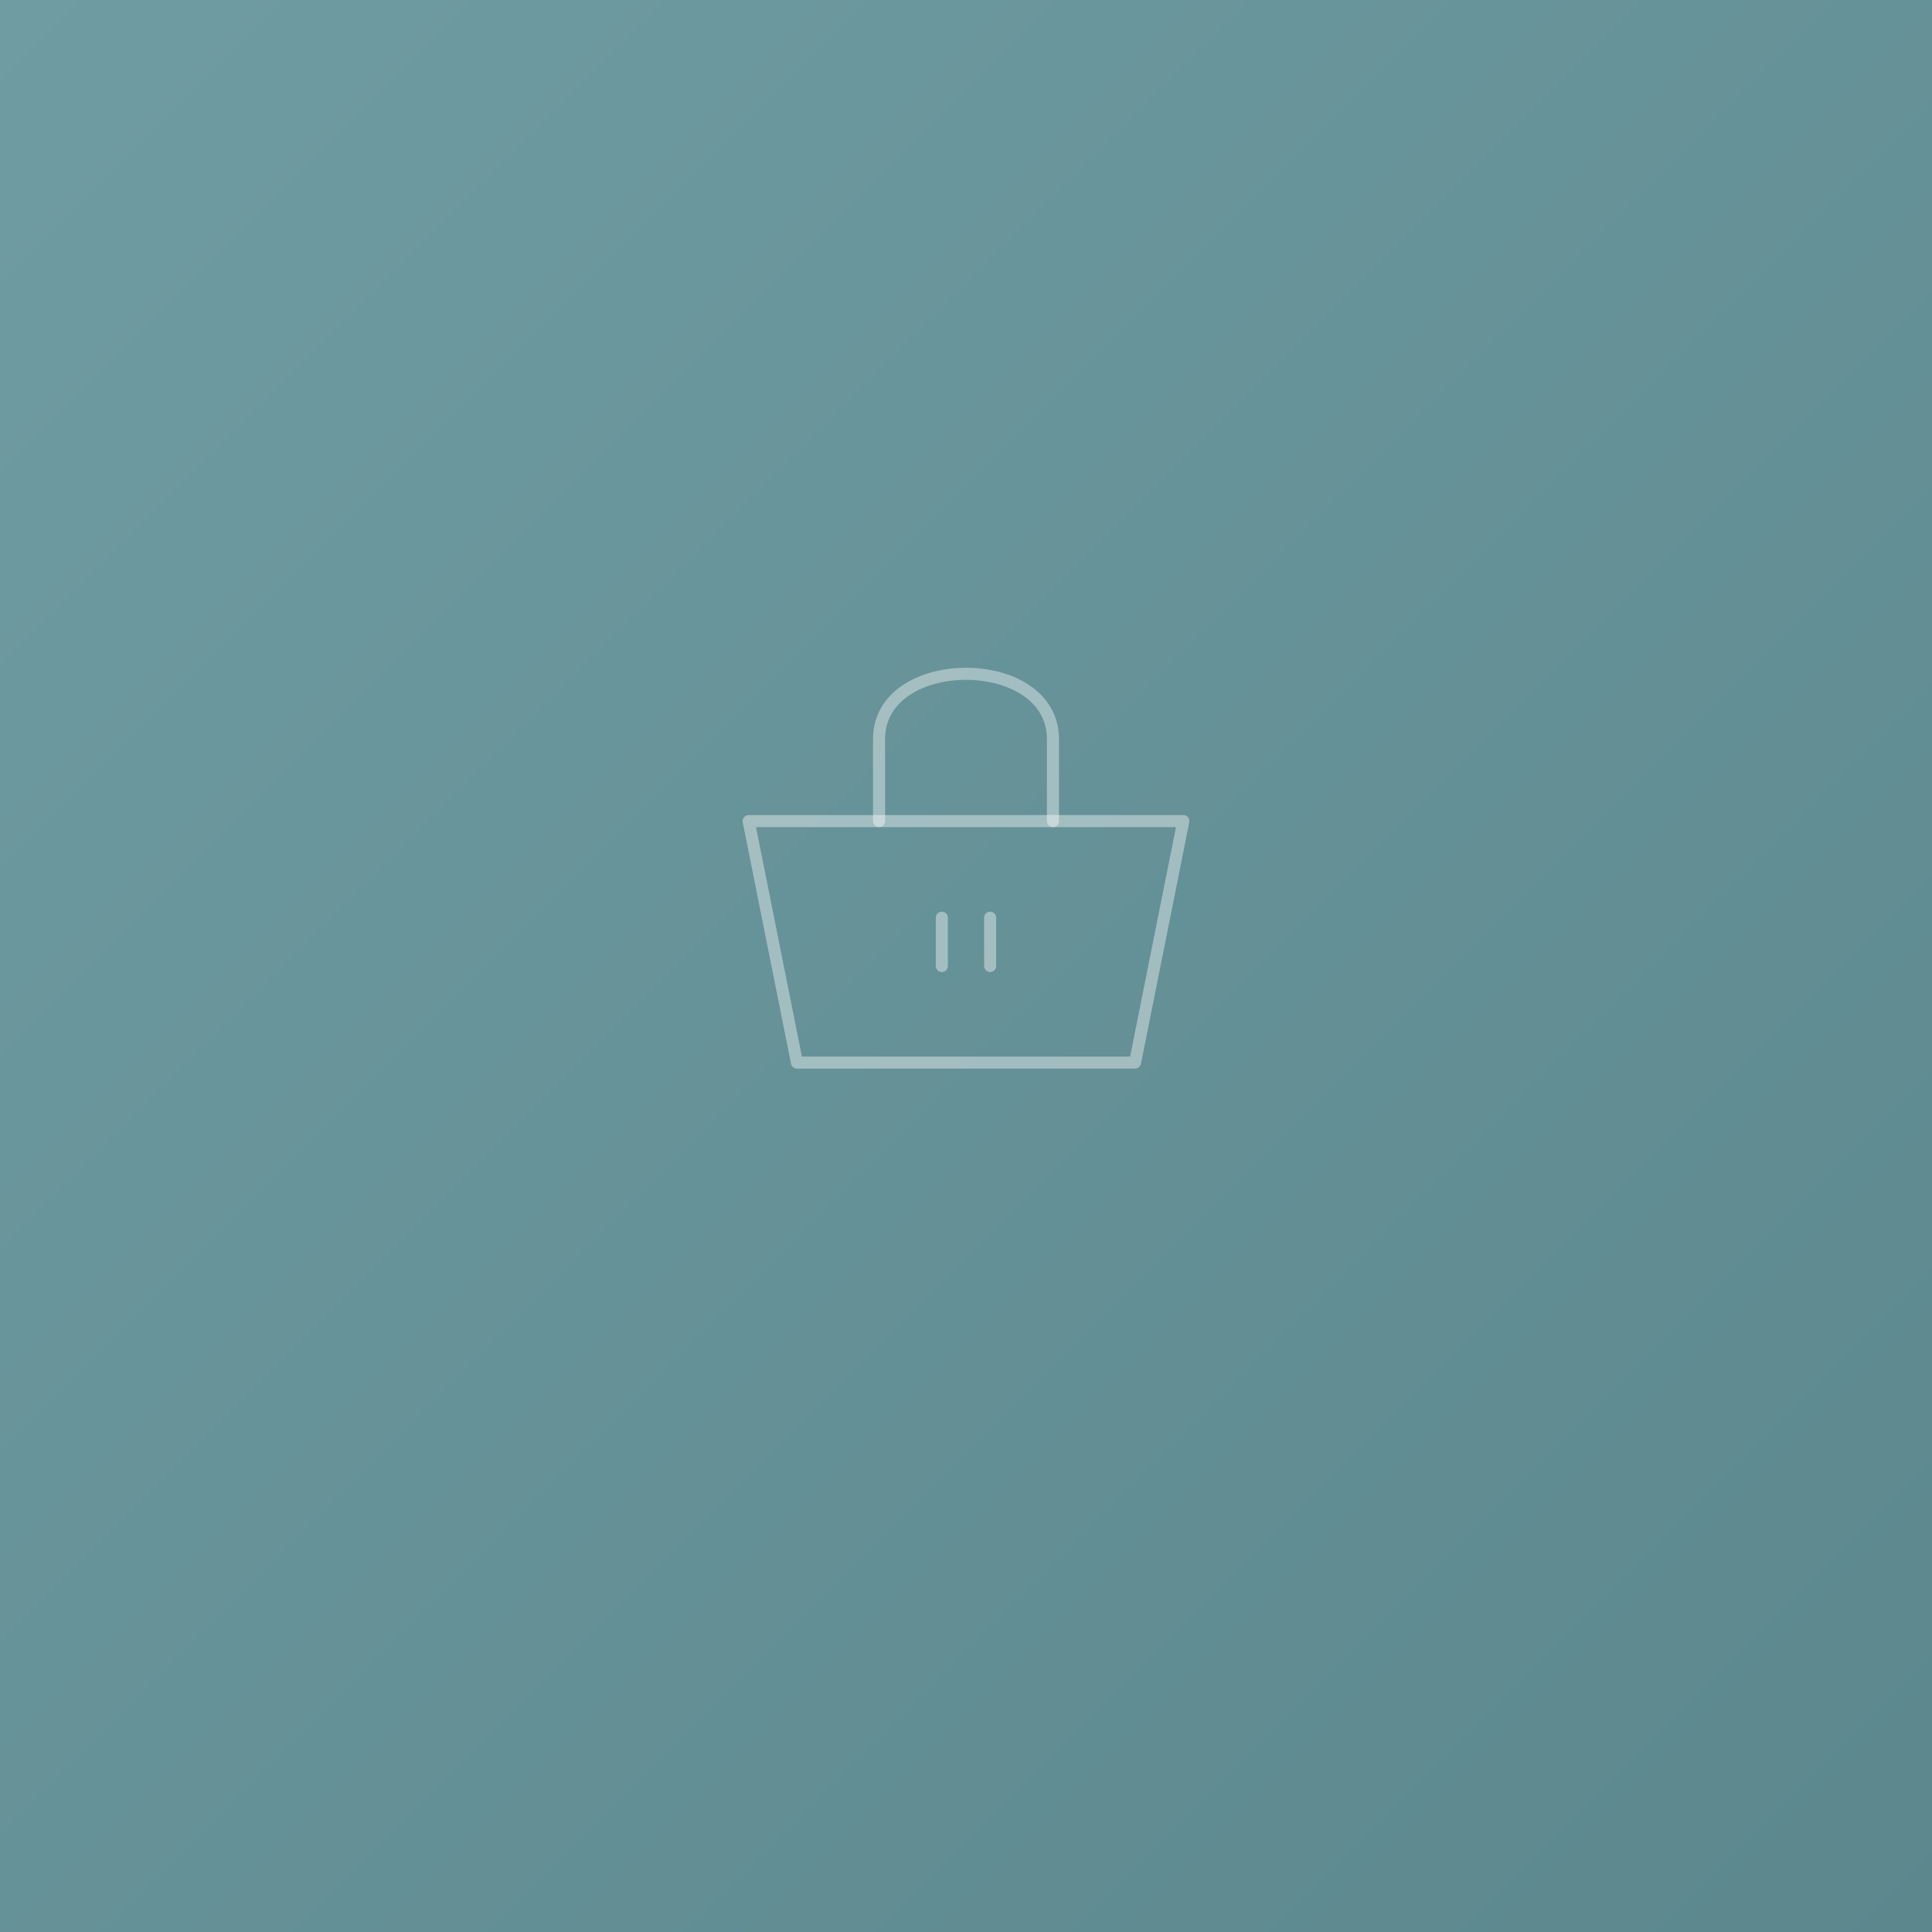
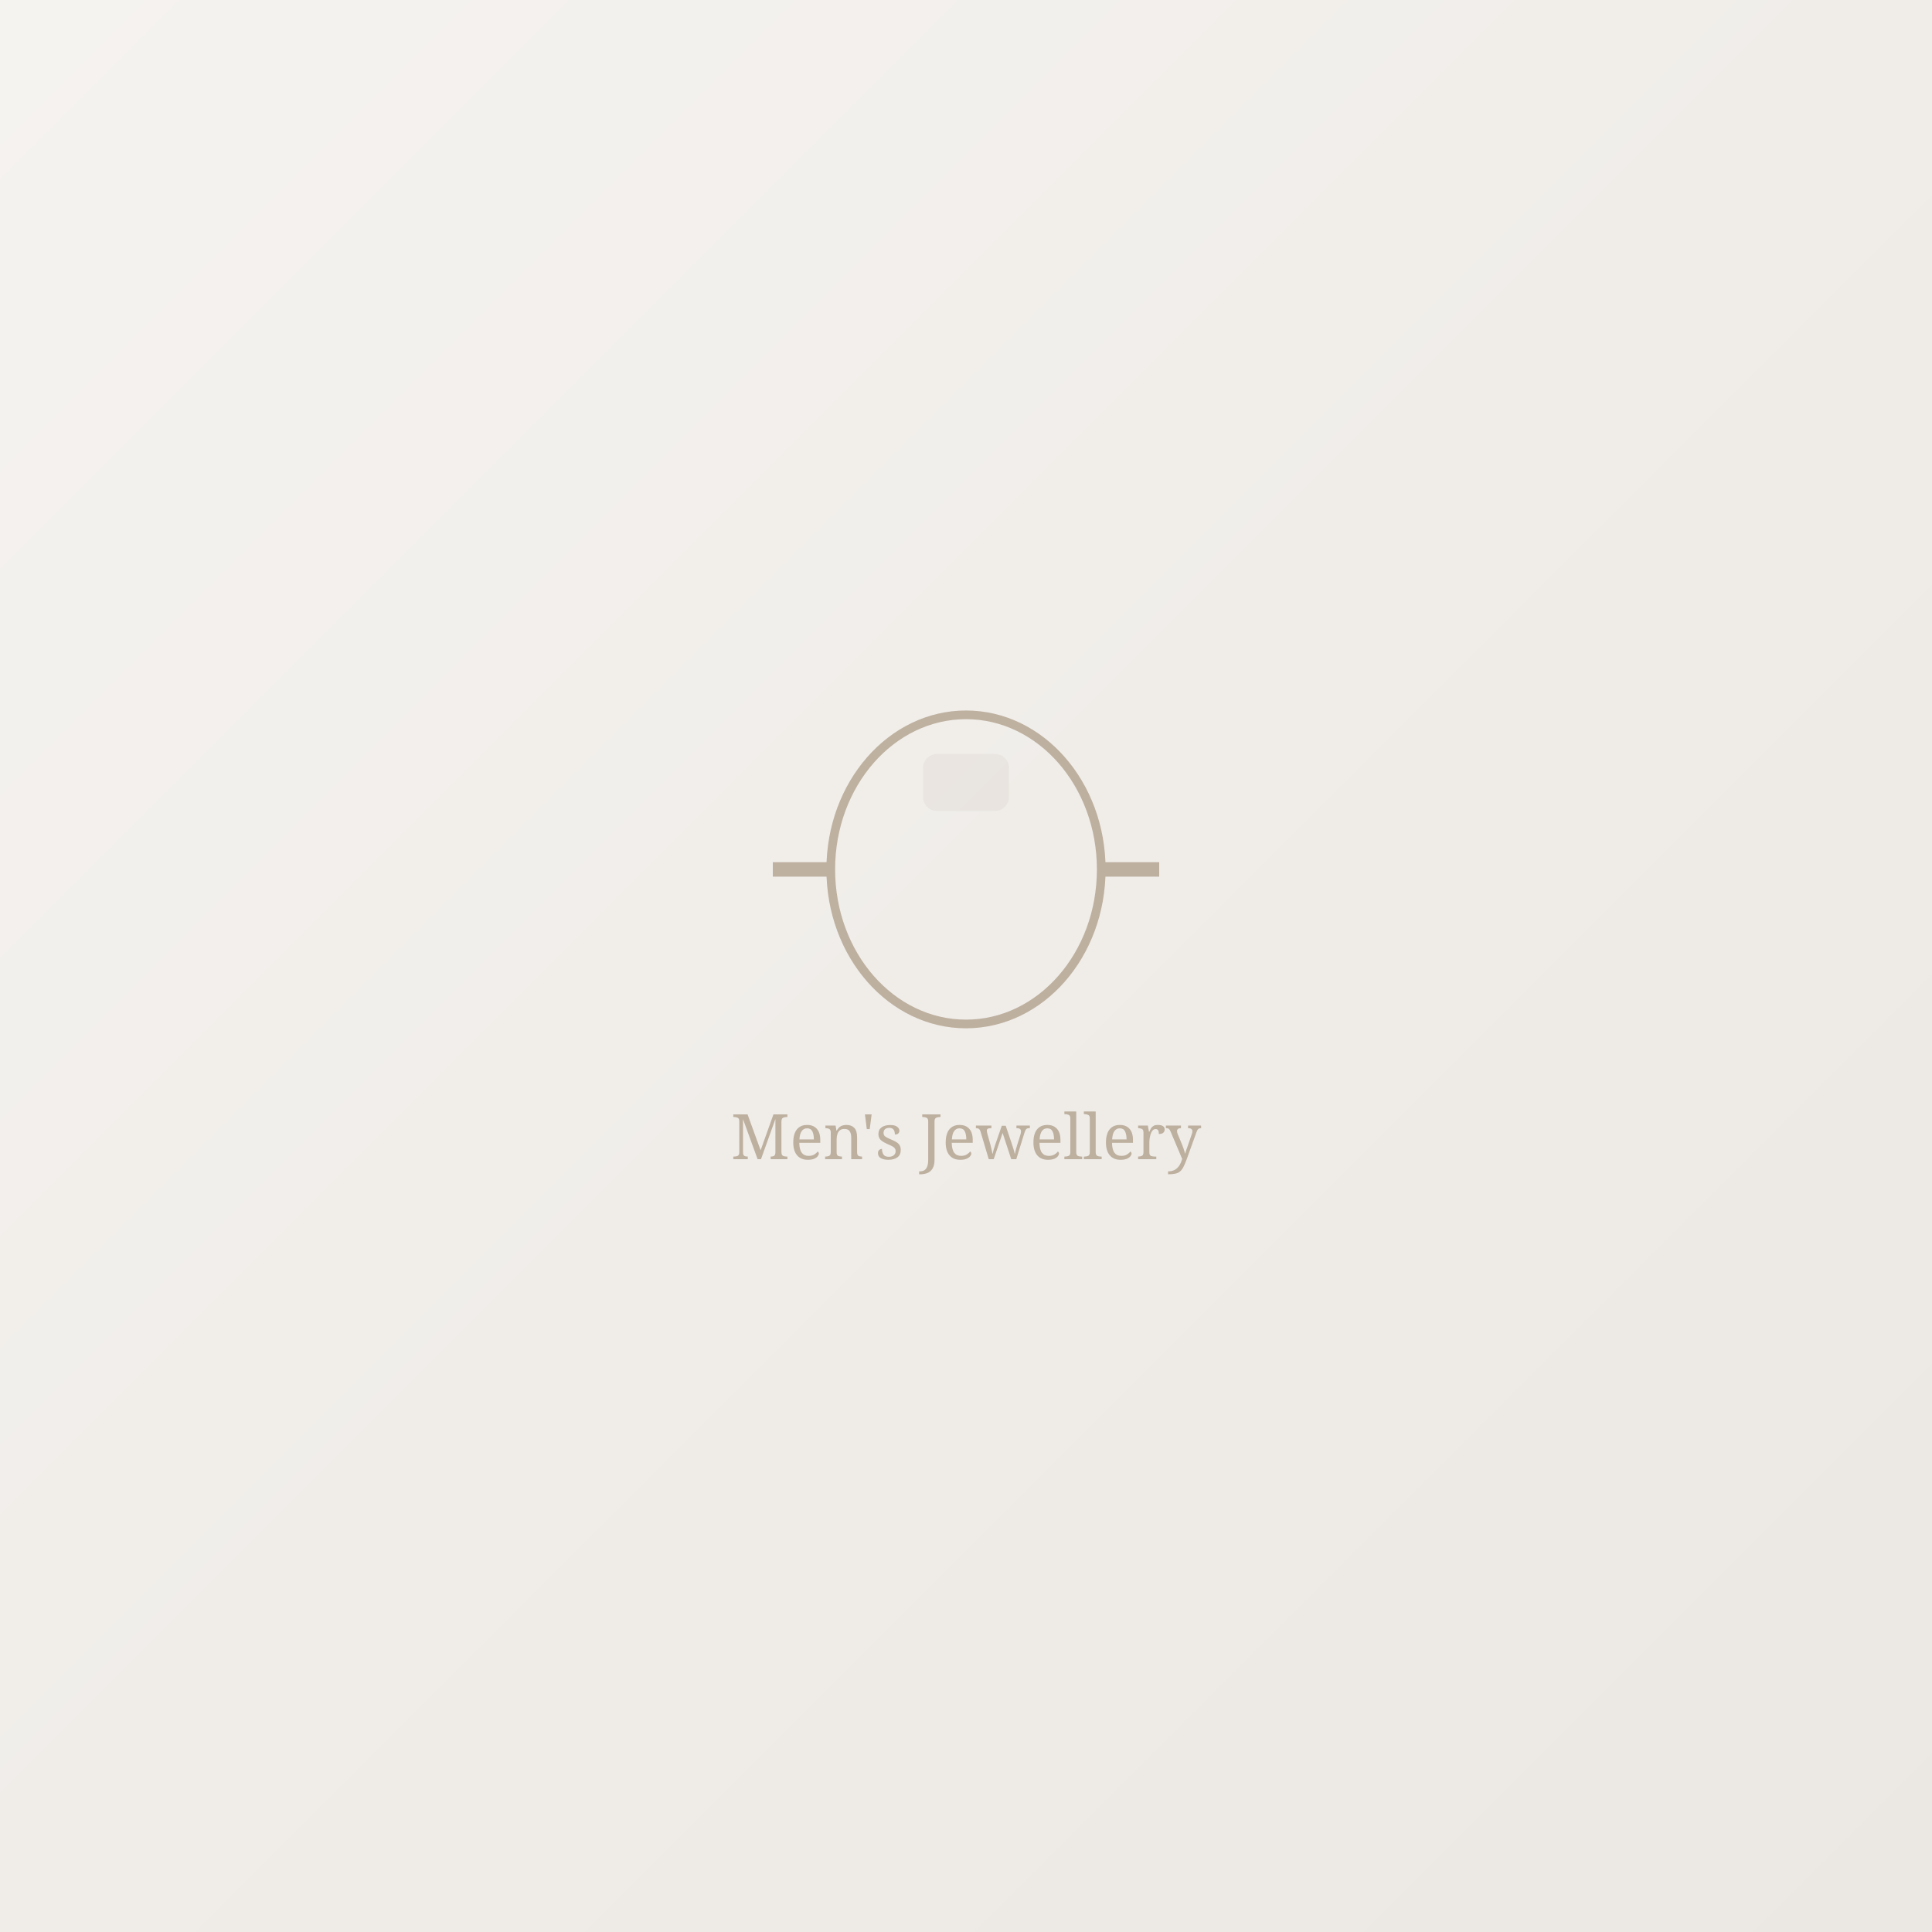
<svg xmlns="http://www.w3.org/2000/svg" viewBox="0 0 400 400">
  <defs>
-     <linearGradient id="g" x1="0%" y1="0%" x2="100%" y2="100%">
-       <stop offset="0%" stop-color="#6F9CA2" />
-       <stop offset="100%" stop-color="#5B878D" />
+     <linearGradient id="bg" x1="0%" y1="0%" x2="100%" y2="100%">
+       <stop offset="0%" stop-color="#F5F3F0" />
+       <stop offset="100%" stop-color="#EBE7E2" />
    </linearGradient>
  </defs>
-   <rect width="400" height="400" fill="url(#g)" />
-   <g transform="translate(200,185)" fill="none" stroke="rgba(255,255,255,0.4)" stroke-width="2.5" stroke-linecap="round" stroke-linejoin="round">
-     <path d="M-35,35 L-45,-15 L45,-15 L35,35 Z" />
-     <path d="M-18,-15 L-18,-32 C-18,-50 18,-50 18,-32 L18,-15" />
-     <line x1="-5" y1="5" x2="-5" y2="15" />
-     <line x1="5" y1="5" x2="5" y2="15" />
+   <rect width="400" height="400" fill="url(#bg)" />
+   <g transform="translate(200,175)" fill="none" stroke="#8B7355" stroke-width="1.8" opacity="0.5">
+     <ellipse cx="0" cy="5" rx="28" ry="32" />
+     <rect x="-8" y="-18" width="16" height="10" rx="2" fill="#8B7355" opacity="0.15" />
+     <line x1="-40" y1="5" x2="-28" y2="5" stroke-width="3" />
+     <line x1="28" y1="5" x2="40" y2="5" stroke-width="3" />
  </g>
+   <text x="200" y="240" text-anchor="middle" fill="#8B7355" opacity="0.5" font-family="Georgia,serif" font-size="13">Men's Jewellery</text>
</svg>
